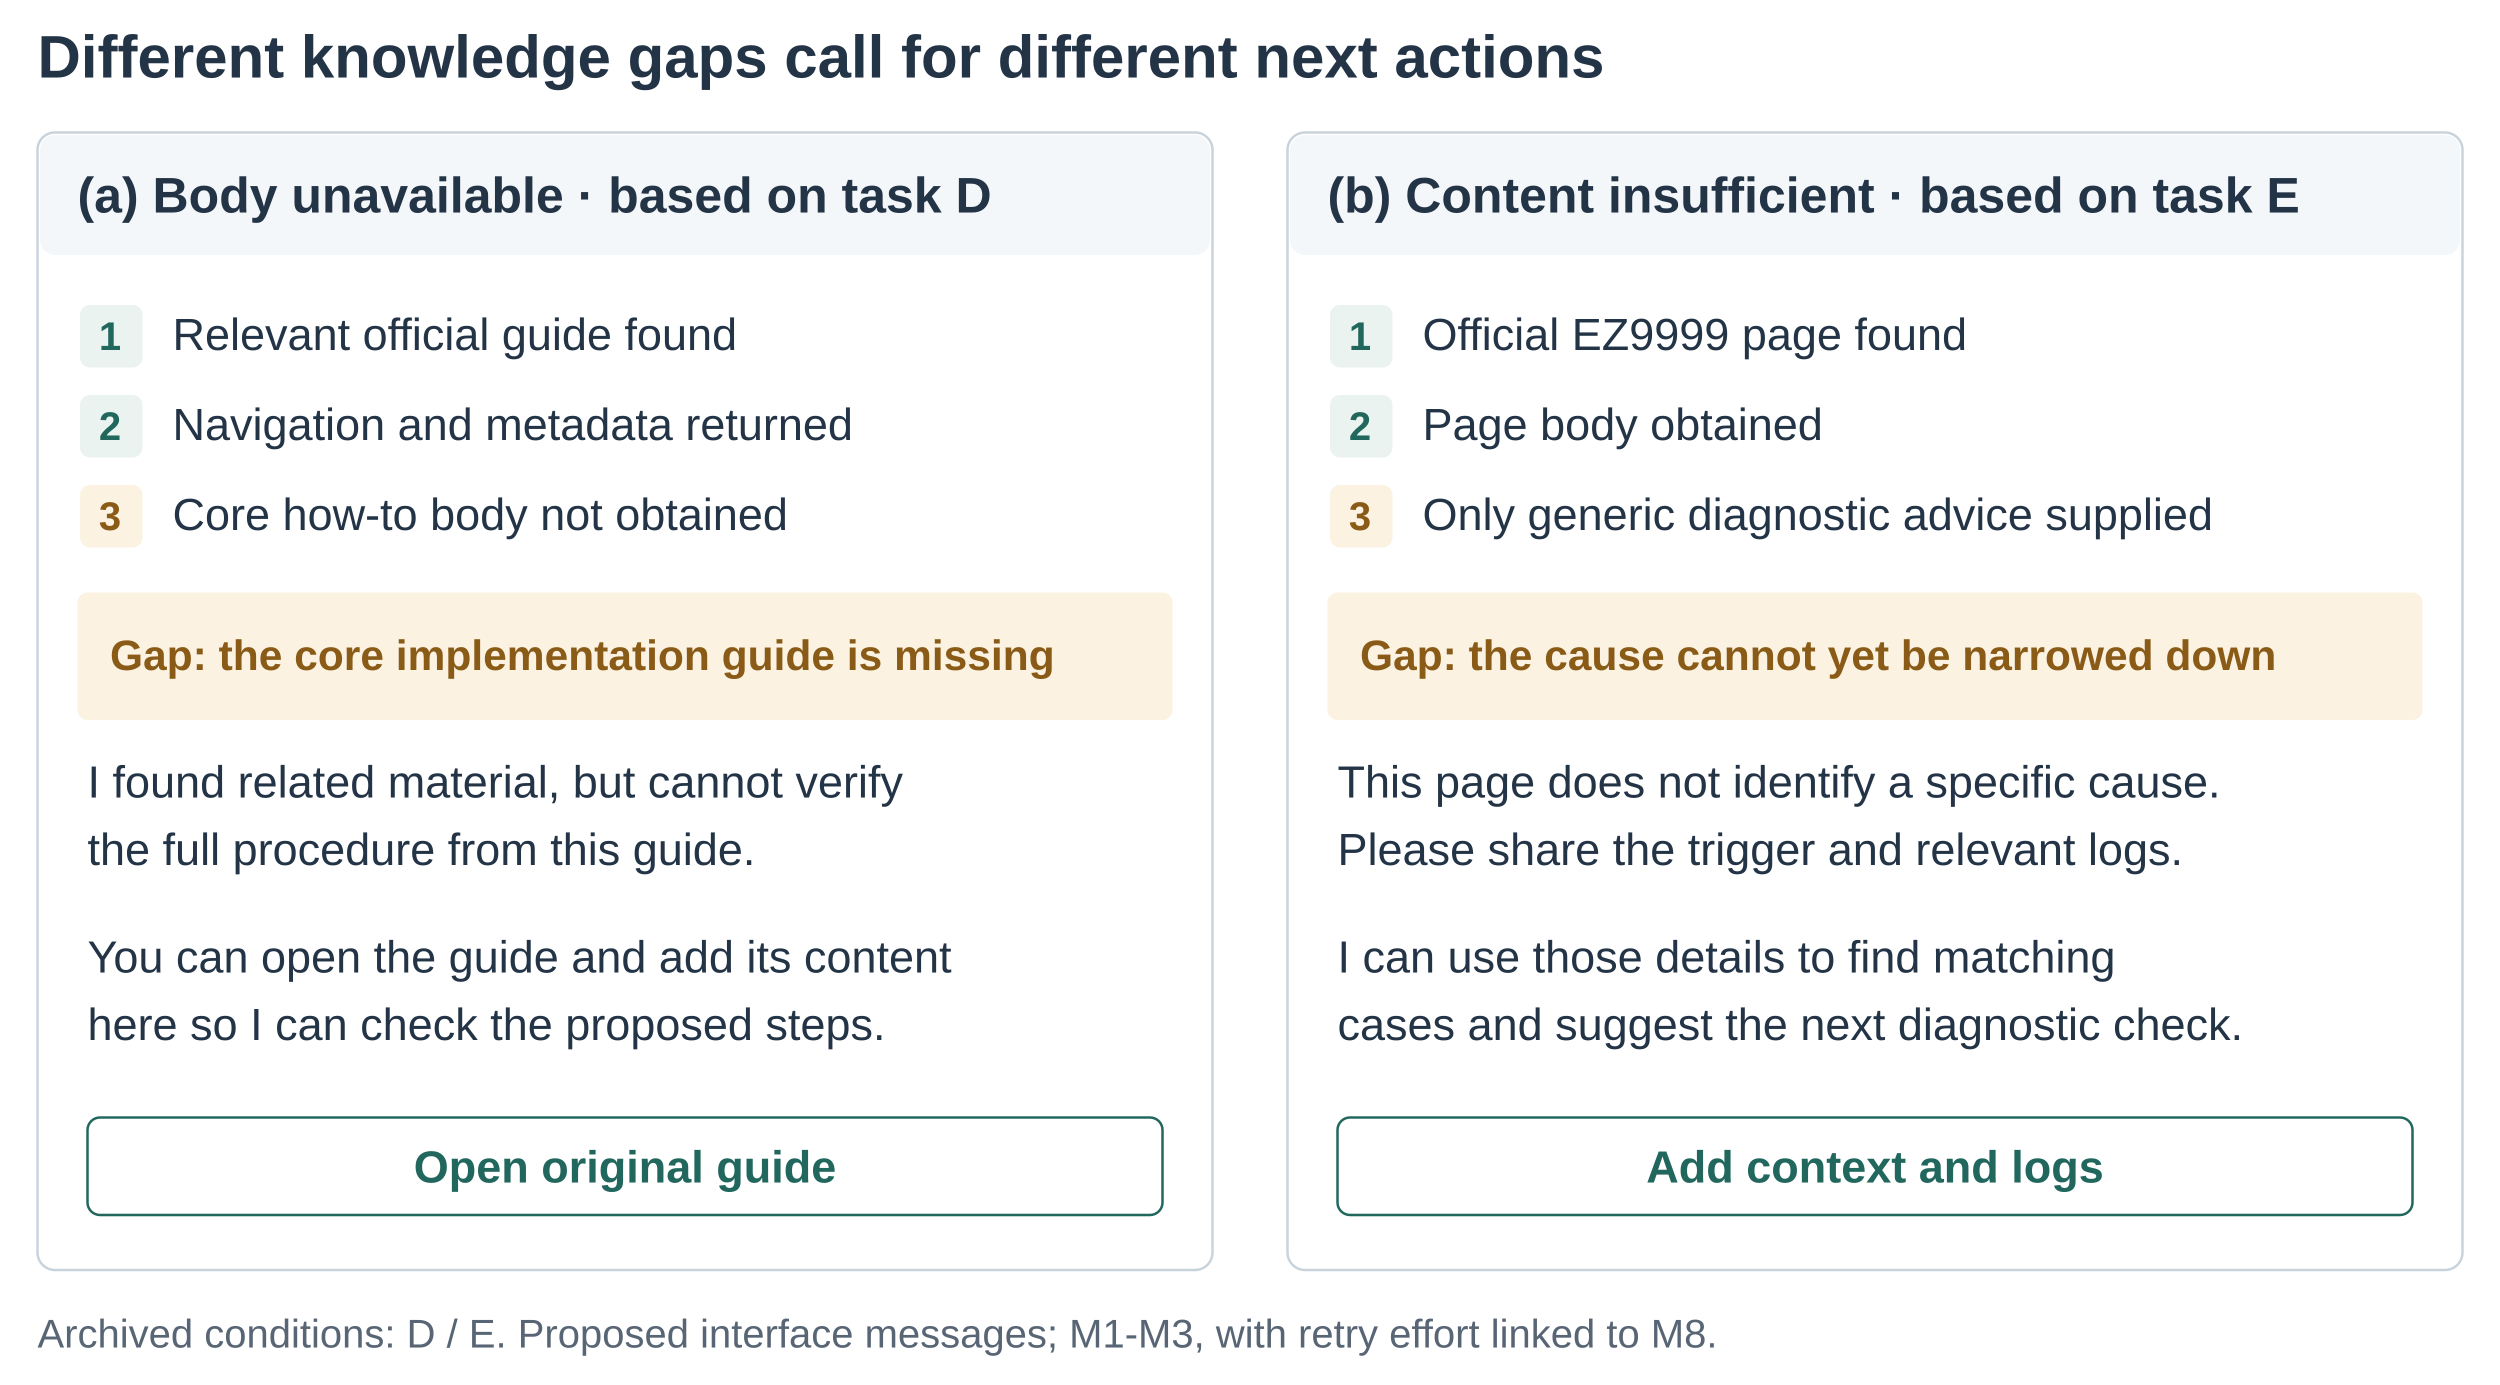
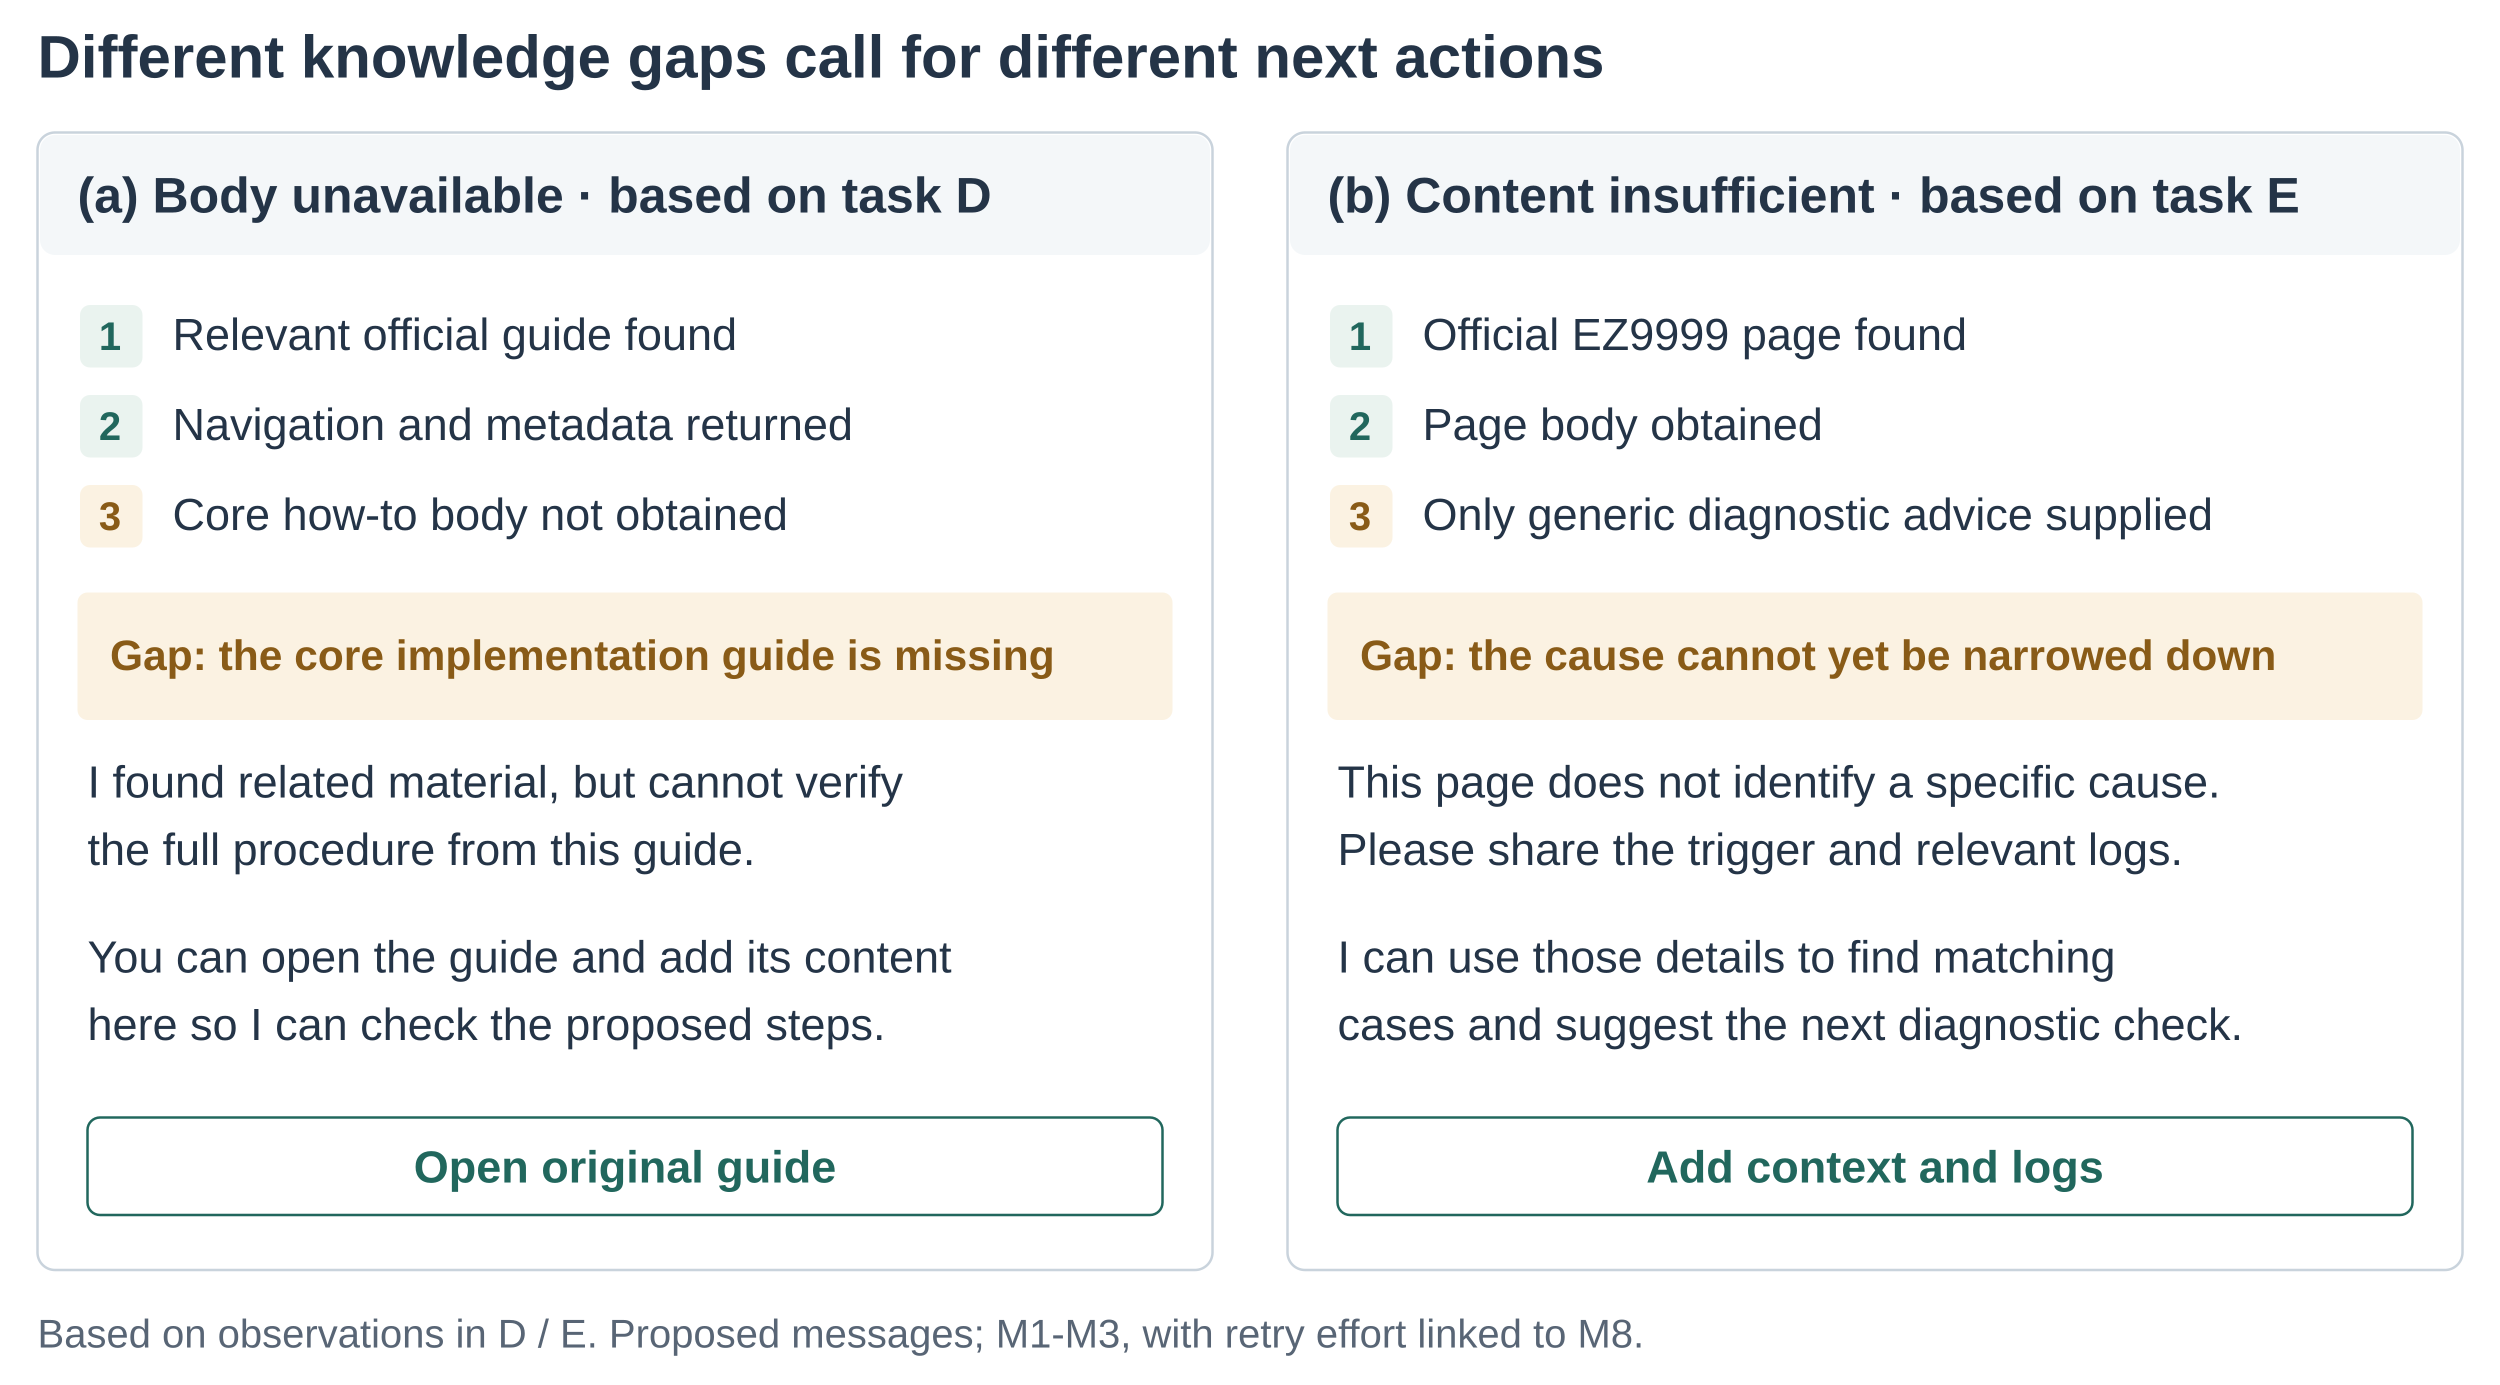
<svg xmlns="http://www.w3.org/2000/svg" width="1000" height="554" viewBox="0 0 1000 554" role="img">
  <rect width="100%" height="100%" fill="white" />
  <text x="15" y="31" font-family="Arial, PingFang SC, Noto Sans CJK SC, sans-serif" font-size="24" font-weight="700" text-anchor="start" fill="#243447">Different knowledge gaps call for different next actions</text>
  <rect x="15" y="53" width="470" height="455" rx="7" fill="#ffffff" stroke="#c9d3dc" />
  <rect x="16" y="54" width="468" height="48" rx="6" fill="#f4f7f9" stroke="none" />
  <rect x="515" y="53" width="470" height="455" rx="7" fill="#ffffff" stroke="#c9d3dc" />
  <rect x="516" y="54" width="468" height="48" rx="6" fill="#f4f7f9" stroke="none" />
  <text x="31" y="85" font-family="Arial, PingFang SC, Noto Sans CJK SC, sans-serif" font-size="20" font-weight="700" text-anchor="start" fill="#243447">(a) Body unavailable · based on task D</text>
  <text x="531" y="85" font-family="Arial, PingFang SC, Noto Sans CJK SC, sans-serif" font-size="20" font-weight="700" text-anchor="start" fill="#243447">(b) Content insufficient · based on task E</text>
  <rect x="32" y="122" width="25" height="25" rx="4" fill="#eaf3ef" stroke="none" />
  <text x="44" y="140" font-family="Arial, PingFang SC, Noto Sans CJK SC, sans-serif" font-size="16" font-weight="700" text-anchor="middle" fill="#21675d">1</text>
  <text x="69" y="140" font-family="Arial, PingFang SC, Noto Sans CJK SC, sans-serif" font-size="18" font-weight="400" text-anchor="start" fill="#243447">Relevant official guide found</text>
  <rect x="32" y="158" width="25" height="25" rx="4" fill="#eaf3ef" stroke="none" />
  <text x="44" y="176" font-family="Arial, PingFang SC, Noto Sans CJK SC, sans-serif" font-size="16" font-weight="700" text-anchor="middle" fill="#21675d">2</text>
  <text x="69" y="176" font-family="Arial, PingFang SC, Noto Sans CJK SC, sans-serif" font-size="18" font-weight="400" text-anchor="start" fill="#243447">Navigation and metadata returned</text>
  <rect x="32" y="194" width="25" height="25" rx="4" fill="#fbf2e2" stroke="none" />
  <text x="44" y="212" font-family="Arial, PingFang SC, Noto Sans CJK SC, sans-serif" font-size="16" font-weight="700" text-anchor="middle" fill="#895b17">3</text>
  <text x="69" y="212" font-family="Arial, PingFang SC, Noto Sans CJK SC, sans-serif" font-size="18" font-weight="400" text-anchor="start" fill="#243447">Core how-to body not obtained</text>
  <rect x="31" y="237" width="438" height="51" rx="4" fill="#fbf2e2" stroke="none" />
  <text x="44" y="268" font-family="Arial, PingFang SC, Noto Sans CJK SC, sans-serif" font-size="17" font-weight="700" text-anchor="start" fill="#895b17">Gap: the core implementation guide is missing</text>
  <text x="35" y="319" font-family="Arial, PingFang SC, Noto Sans CJK SC, sans-serif" font-size="18" font-weight="400" text-anchor="start" fill="#243447">I found related material, but cannot verify</text>
  <text x="35" y="346" font-family="Arial, PingFang SC, Noto Sans CJK SC, sans-serif" font-size="18" font-weight="400" text-anchor="start" fill="#243447">the full procedure from this guide.</text>
  <text x="35" y="389" font-family="Arial, PingFang SC, Noto Sans CJK SC, sans-serif" font-size="18" font-weight="400" text-anchor="start" fill="#243447">You can open the guide and add its content</text>
  <text x="35" y="416" font-family="Arial, PingFang SC, Noto Sans CJK SC, sans-serif" font-size="18" font-weight="400" text-anchor="start" fill="#243447">here so I can check the proposed steps.</text>
  <rect x="35" y="447" width="430" height="39" rx="5" fill="#ffffff" stroke="#21675d" />
  <text x="250.0" y="473" font-family="Arial, PingFang SC, Noto Sans CJK SC, sans-serif" font-size="18" font-weight="700" text-anchor="middle" fill="#21675d">Open original guide</text>
  <rect x="532" y="122" width="25" height="25" rx="4" fill="#eaf3ef" stroke="none" />
  <text x="544" y="140" font-family="Arial, PingFang SC, Noto Sans CJK SC, sans-serif" font-size="16" font-weight="700" text-anchor="middle" fill="#21675d">1</text>
  <text x="569" y="140" font-family="Arial, PingFang SC, Noto Sans CJK SC, sans-serif" font-size="18" font-weight="400" text-anchor="start" fill="#243447">Official EZ9999 page found</text>
  <rect x="532" y="158" width="25" height="25" rx="4" fill="#eaf3ef" stroke="none" />
  <text x="544" y="176" font-family="Arial, PingFang SC, Noto Sans CJK SC, sans-serif" font-size="16" font-weight="700" text-anchor="middle" fill="#21675d">2</text>
  <text x="569" y="176" font-family="Arial, PingFang SC, Noto Sans CJK SC, sans-serif" font-size="18" font-weight="400" text-anchor="start" fill="#243447">Page body obtained</text>
  <rect x="532" y="194" width="25" height="25" rx="4" fill="#fbf2e2" stroke="none" />
  <text x="544" y="212" font-family="Arial, PingFang SC, Noto Sans CJK SC, sans-serif" font-size="16" font-weight="700" text-anchor="middle" fill="#895b17">3</text>
  <text x="569" y="212" font-family="Arial, PingFang SC, Noto Sans CJK SC, sans-serif" font-size="18" font-weight="400" text-anchor="start" fill="#243447">Only generic diagnostic advice supplied</text>
  <rect x="531" y="237" width="438" height="51" rx="4" fill="#fbf2e2" stroke="none" />
  <text x="544" y="268" font-family="Arial, PingFang SC, Noto Sans CJK SC, sans-serif" font-size="17" font-weight="700" text-anchor="start" fill="#895b17">Gap: the cause cannot yet be narrowed down</text>
  <text x="535" y="319" font-family="Arial, PingFang SC, Noto Sans CJK SC, sans-serif" font-size="18" font-weight="400" text-anchor="start" fill="#243447">This page does not identify a specific cause.</text>
  <text x="535" y="346" font-family="Arial, PingFang SC, Noto Sans CJK SC, sans-serif" font-size="18" font-weight="400" text-anchor="start" fill="#243447">Please share the trigger and relevant logs.</text>
  <text x="535" y="389" font-family="Arial, PingFang SC, Noto Sans CJK SC, sans-serif" font-size="18" font-weight="400" text-anchor="start" fill="#243447">I can use those details to find matching</text>
  <text x="535" y="416" font-family="Arial, PingFang SC, Noto Sans CJK SC, sans-serif" font-size="18" font-weight="400" text-anchor="start" fill="#243447">cases and suggest the next diagnostic check.</text>
  <rect x="535" y="447" width="430" height="39" rx="5" fill="#ffffff" stroke="#21675d" />
  <text x="750.0" y="473" font-family="Arial, PingFang SC, Noto Sans CJK SC, sans-serif" font-size="18" font-weight="700" text-anchor="middle" fill="#21675d">Add context and logs</text>
-   <text x="15" y="539" font-family="Arial, PingFang SC, Noto Sans CJK SC, sans-serif" font-size="16" font-weight="400" text-anchor="start" fill="#586575">Archived conditions: D / E. Proposed interface messages; M1-M3, with retry effort linked to M8.</text>
+   <text x="15" y="539" font-family="Arial, PingFang SC, Noto Sans CJK SC, sans-serif" font-size="16" font-weight="400" text-anchor="start" fill="#586575">Based on observations in D / E. Proposed messages; M1-M3, with retry effort linked to M8.</text>
</svg>
